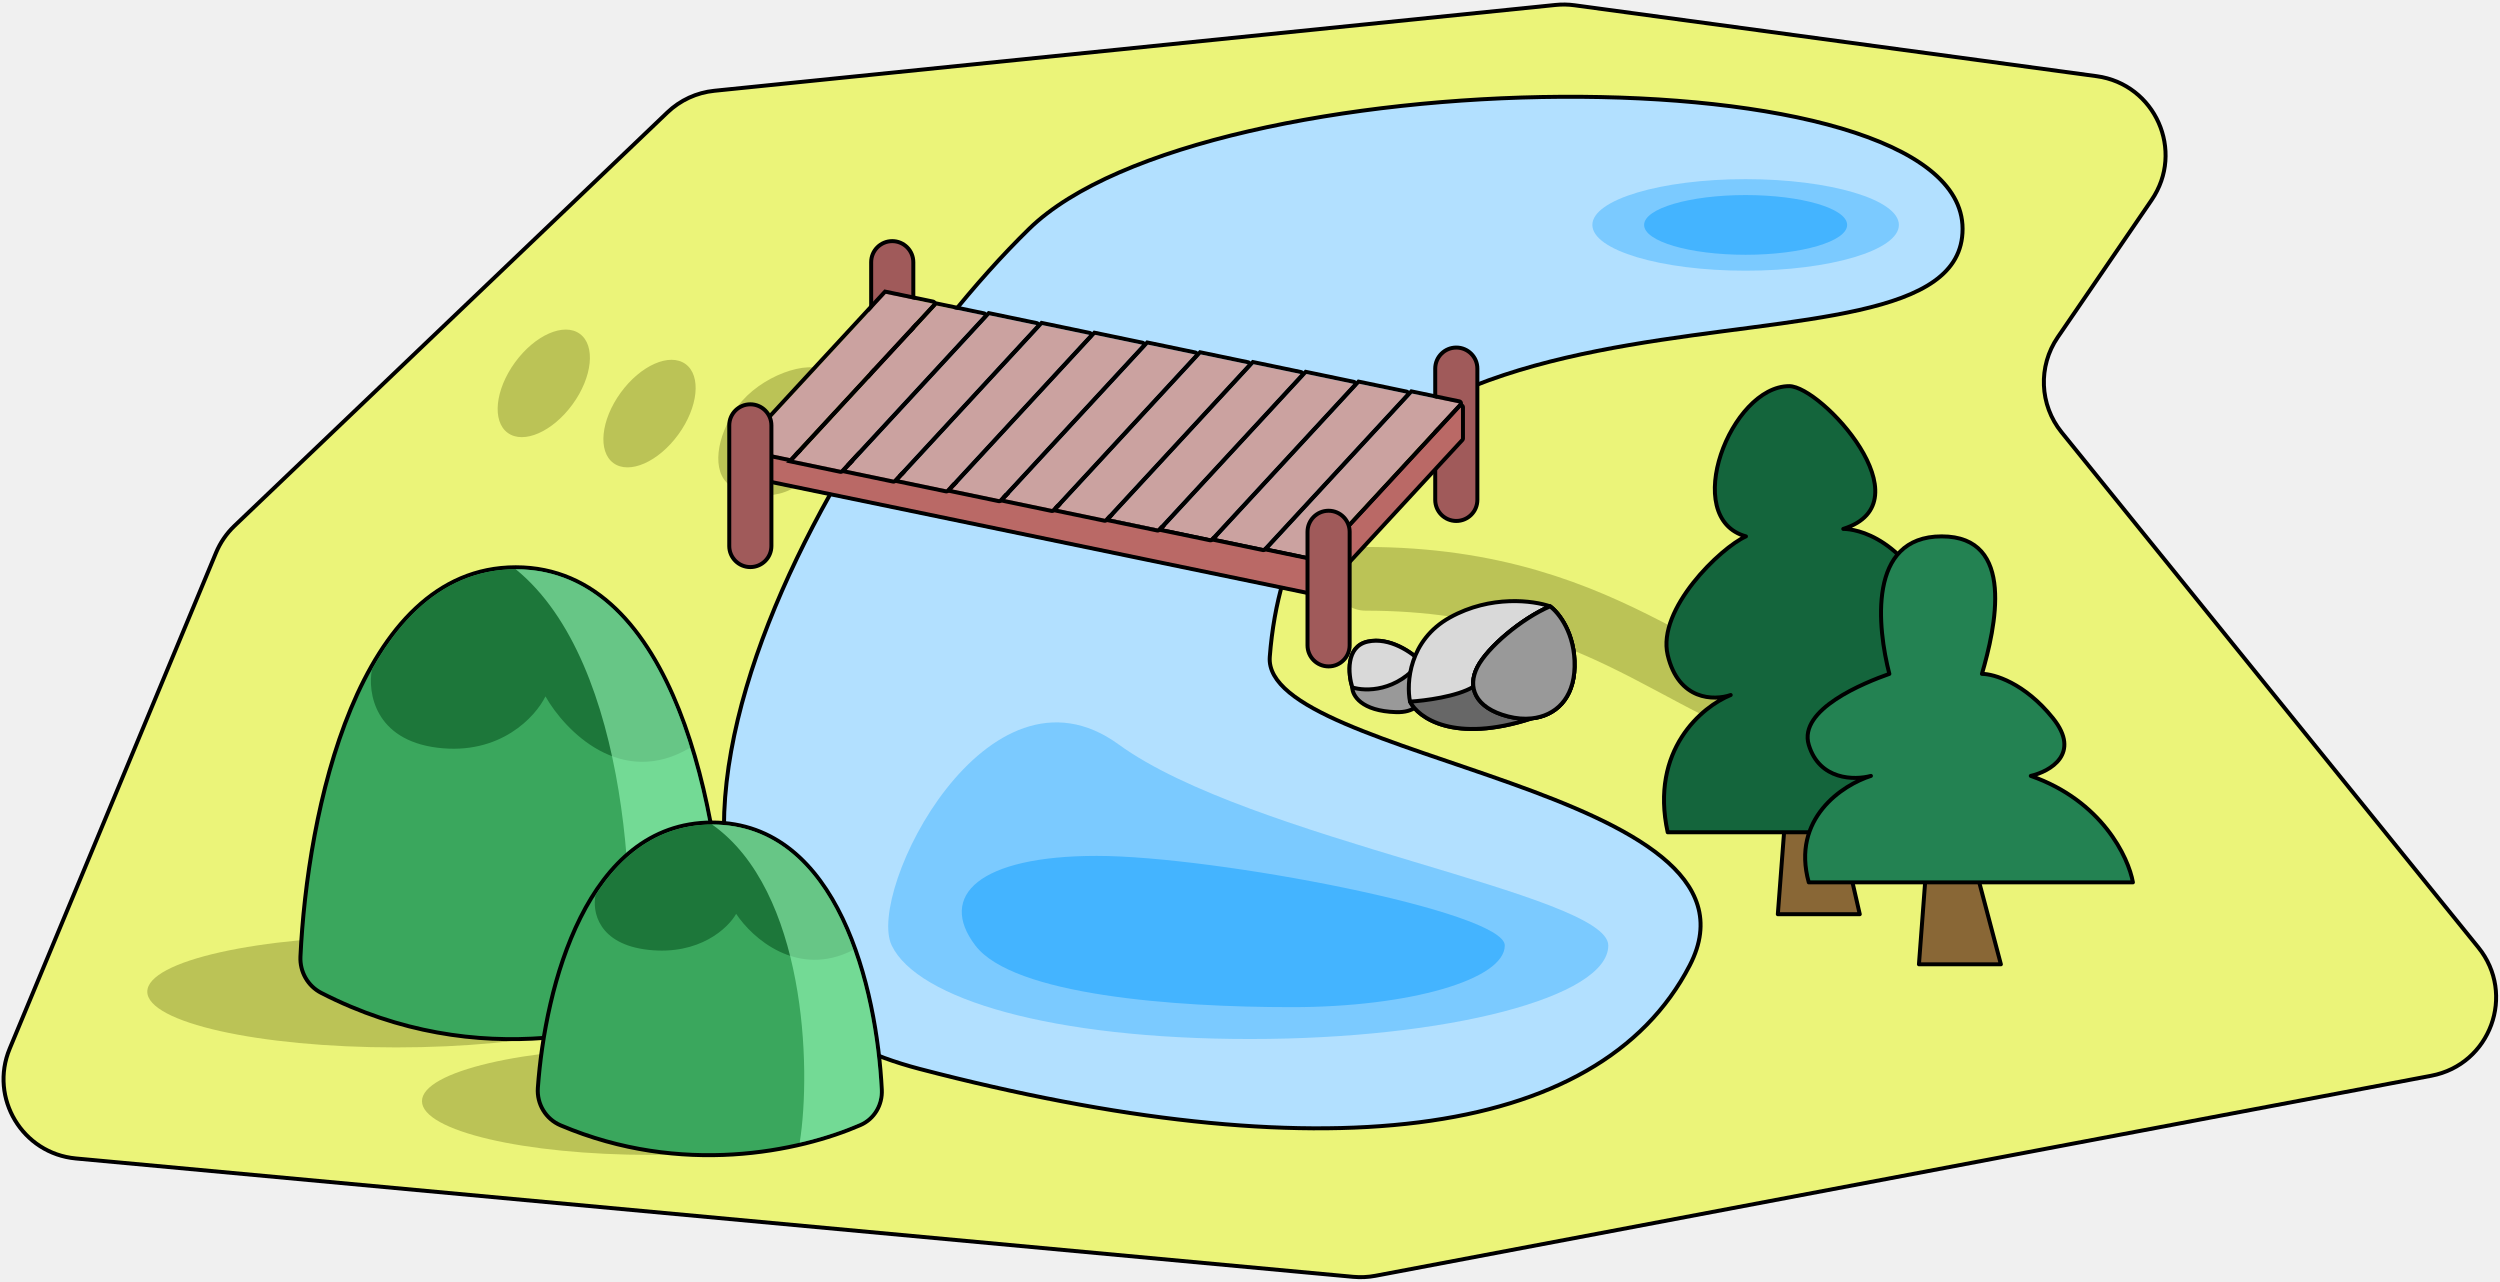
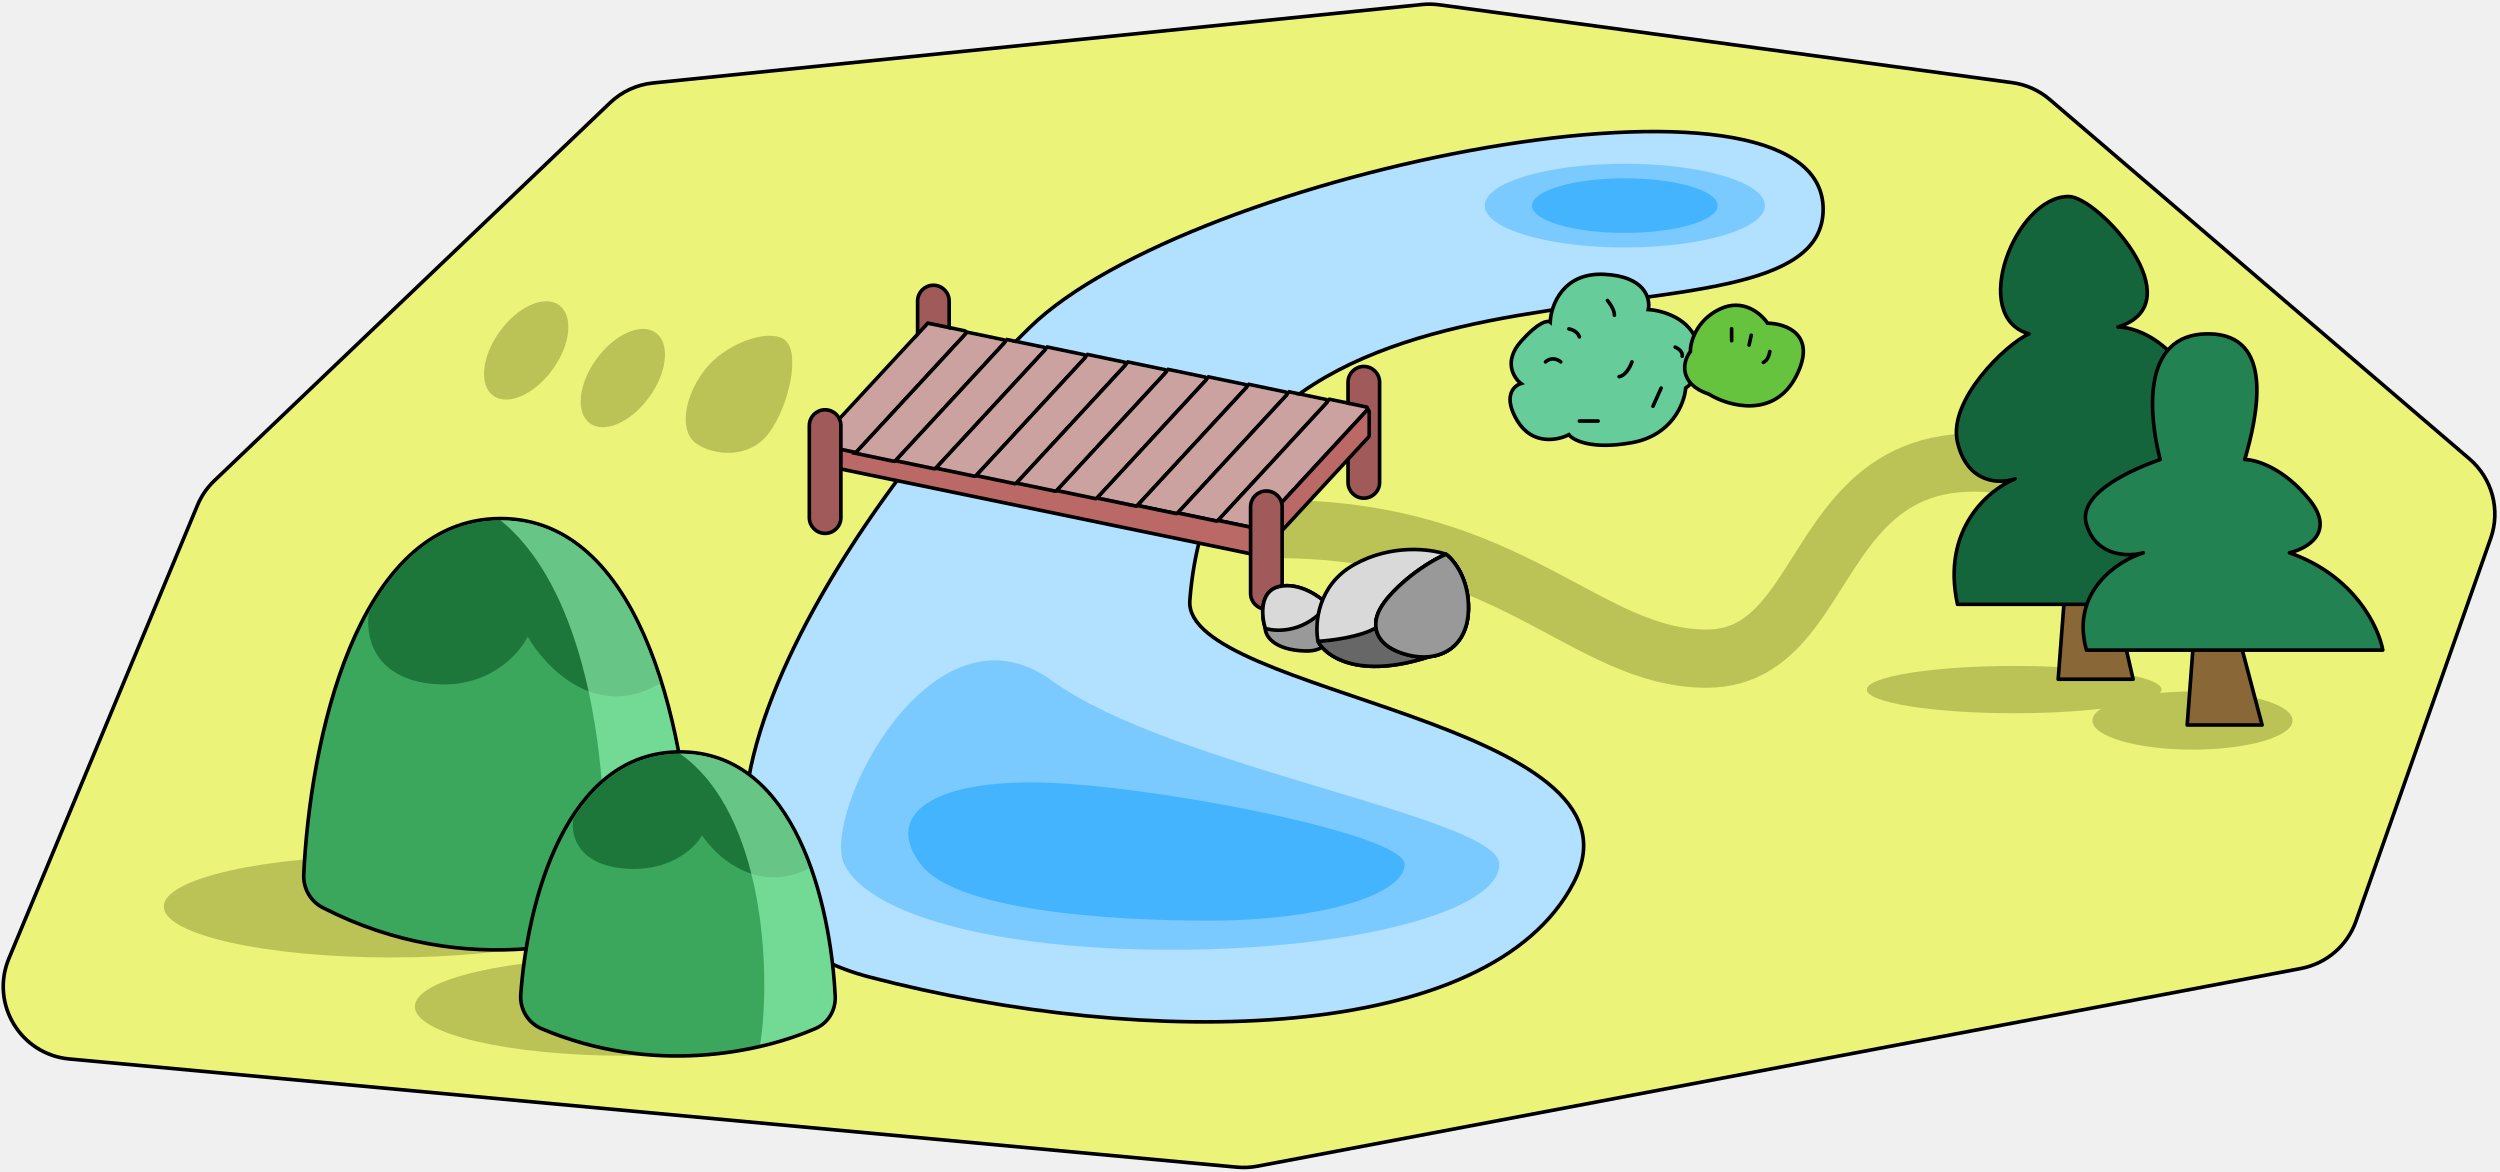
- <svg xmlns="http://www.w3.org/2000/svg" width="628" height="322" viewBox="0 0 628 322" fill="none">
-   <path d="M167.651 28.237L58.901 132.098C56.897 134.012 55.313 136.321 54.249 138.879L2.438 263.41C-2.741 275.86 5.632 289.763 19.059 291.007L339.942 320.74C341.802 320.913 343.676 320.824 345.511 320.476L610.736 270.226C625.596 267.411 632.075 249.756 622.562 237.997L517.867 108.579C512.308 101.708 511.919 92.002 516.909 84.708L540.482 50.248C548.883 37.968 541.411 21.141 526.667 19.138L395.493 1.32C393.928 1.107 392.343 1.081 390.771 1.241L179.435 22.804C175.012 23.255 170.866 25.167 167.651 28.237Z" fill="#EBF479" stroke="black" stroke-linecap="round" />
-   <path d="M343 145.397C407.5 145.397 427.604 180.999 461 180.999" stroke="#BBC356" stroke-width="16" stroke-linecap="round" />
-   <path d="M451.736 162.183L446.59 229.653H467.174L451.736 162.183Z" fill="#896736" stroke="black" stroke-linejoin="round" />
-   <path d="M501.48 209.07H418.923C414.4 188.38 427.594 177.46 434.756 174.587C430.61 176.023 421.638 176.023 418.923 164.529C416.209 153.035 432.176 137.611 438.584 134.738C422.002 130.163 434.756 97 449.458 97C457.484 97 484.327 126.161 463.029 132.862C466.045 132.862 479.181 134.738 487.758 156.466C491.78 166.654 485.224 172.195 479.537 171.051C494.768 180.494 500.432 201.523 501.48 209.07Z" fill="#14653C" stroke="black" stroke-linejoin="round" />
-   <path d="M486.613 181.623L482.039 242.232H502.623L486.613 181.623Z" fill="#896736" stroke="black" stroke-linejoin="round" />
-   <path d="M535.788 221.649H454.362C449.9 205.604 462.913 197.136 469.978 194.907C465.888 196.021 457.039 196.021 454.362 187.107C451.685 178.193 468.286 171.508 474.607 169.279C471.633 157.766 469.019 134.738 487.758 134.738C506.497 134.738 501.21 157.766 497.864 169.279C500.838 169.279 508.572 171.508 515.71 180.422C522.849 189.336 514.967 193.793 510.133 194.907C527.98 201.147 534.673 215.335 535.788 221.649Z" fill="#238252" stroke="black" stroke-linejoin="round" />
-   <path d="M203.423 118.846C197.854 126.498 187.705 125.076 183.256 121.838C178.807 118.6 179.715 109.772 185.284 102.12C190.853 94.468 203.137 90.103 207.586 93.341C212.035 96.579 208.992 111.194 203.423 118.846Z" fill="#BBC356" />
-   <ellipse cx="163.159" cy="103.893" rx="8.946" ry="15.386" transform="rotate(36.047 163.159 103.893)" fill="#BBC356" />
-   <ellipse cx="136.599" cy="96.3" rx="8.946" ry="15.386" transform="rotate(36.047 136.599 96.3002)" fill="#BBC356" />
-   <path d="M318.967 164.997C316.973 190.924 447.467 197.997 424.467 242.497C401.467 286.997 330.441 294.505 230.967 268.501C131.492 242.497 205.289 109.503 258.501 57.501C302.501 14.501 493.001 12 493 57.501C493 103.001 327.501 54 318.967 164.997Z" fill="#B2E0FF" stroke="black" stroke-linecap="round" />
-   <rect x="360.529" y="87.307" width="10.585" height="43.557" rx="5.292" fill="#A05A5A" stroke="black" />
-   <rect x="218.838" y="60.572" width="10.585" height="39.992" rx="5.292" fill="#A05A5A" stroke="black" />
-   <path d="M188.691 111.15C188.544 111.12 188.391 111.157 188.274 111.252C188.158 111.347 188.09 111.489 188.09 111.64V119.503C188.09 119.74 188.256 119.945 188.489 119.993L331.016 149.481C331.164 149.512 331.317 149.474 331.433 149.379C331.55 149.285 331.618 149.142 331.618 148.992V141.128C331.618 140.891 331.451 140.687 331.219 140.639L188.691 111.15Z" fill="#BA6966" stroke="black" stroke-linejoin="round" />
-   <path d="M367.495 102.301C367.495 102.095 367.369 101.911 367.177 101.836C366.985 101.761 366.767 101.811 366.628 101.962L330.75 140.788C330.665 140.881 330.617 141.002 330.617 141.128V148.991C330.617 149.197 330.743 149.382 330.935 149.457C331.127 149.532 331.345 149.482 331.484 149.331L367.362 110.504C367.447 110.412 367.495 110.291 367.495 110.165V102.301Z" fill="#BA6966" stroke="black" stroke-linejoin="round" />
-   <mask id="path-15-outside-1_22057_76" maskUnits="userSpaceOnUse" x="316.83" y="96.86" width="51" height="45" fill="black">
-     <rect fill="white" x="316.83" y="96.86" width="51" height="45" />
-     <path d="M366.503 101.318L330.625 140.144L318.83 137.687L354.708 98.86L366.503 101.318Z" />
+ <svg xmlns="http://www.w3.org/2000/svg" width="687" height="322" viewBox="0 0 687 322" fill="none">
+   <path d="M167.651 28.237L58.901 132.098C56.897 134.012 55.313 136.321 54.249 138.879L2.438 263.41C-2.741 275.86 5.632 289.763 19.059 291.007L339.942 320.74C341.802 320.913 343.676 320.824 345.511 320.476L632.279 266.144C639.285 264.817 645.055 259.86 647.422 253.134L684.452 147.922C687.193 140.133 684.866 131.461 678.594 126.09L563.257 27.333C560.335 24.831 556.753 23.225 552.941 22.707L395.493 1.32C393.928 1.107 392.343 1.081 390.771 1.241L179.435 22.804C175.012 23.255 170.866 25.167 167.651 28.237Z" fill="#EBF479" stroke="black" stroke-linecap="round" />
+   <path d="M351 145.397C415.5 145.397 435.604 180.999 469 180.999C512.5 180.998 491.5 89 599.966 145.397" stroke="#BBC356" stroke-width="16" stroke-linecap="round" />
+   <ellipse cx="553.5" cy="189.5" rx="40.5" ry="6.5" fill="#BBC356" />
+   <ellipse cx="602.5" cy="198" rx="27.5" ry="8" fill="#BBC356" />
+   <path d="M570.735 119.183L565.589 186.653H586.173L570.735 119.183Z" fill="#896736" stroke="black" stroke-linejoin="round" />
+   <path d="M620.48 166.07H537.923C533.4 145.38 546.594 134.46 553.756 131.587C549.61 133.023 540.638 133.023 537.923 121.529C535.209 110.035 551.176 94.611 557.584 91.738C541.002 87.163 553.756 54 568.458 54C576.484 54 603.327 83.161 582.029 89.862C585.045 89.862 598.181 91.738 606.758 113.466C610.78 123.654 604.224 129.195 598.537 128.051C613.768 137.494 619.432 158.523 620.48 166.07Z" fill="#14653C" stroke="black" stroke-linejoin="round" />
+   <path d="M605.614 138.623L601.04 199.232H621.624L605.614 138.623Z" fill="#896736" stroke="black" stroke-linejoin="round" />
+   <path d="M654.788 178.649H573.361C568.9 162.604 581.913 154.136 588.977 151.907C584.887 153.021 576.038 153.021 573.361 144.107C570.684 135.193 587.286 128.508 593.607 126.279C590.632 114.766 588.019 91.738 606.758 91.738C625.497 91.738 620.209 114.766 616.863 126.279C619.838 126.279 627.571 128.508 634.71 137.422C641.849 146.336 633.966 150.793 629.133 151.907C646.98 158.147 653.672 172.335 654.788 178.649Z" fill="#238252" stroke="black" stroke-linejoin="round" />
+   <path d="M211.424 118.846C205.855 126.498 195.705 125.076 191.256 121.838C186.807 118.6 187.716 109.772 193.285 102.12C198.854 94.468 211.137 90.103 215.586 93.341C220.035 96.579 216.993 111.194 211.424 118.846Z" fill="#BBC356" />
+   <ellipse cx="171.158" cy="103.893" rx="8.946" ry="15.386" transform="rotate(36.047 171.158 103.893)" fill="#BBC356" />
+   <ellipse cx="144.598" cy="96.3" rx="8.946" ry="15.386" transform="rotate(36.047 144.598 96.3002)" fill="#BBC356" />
+   <path d="M326.966 164.997C324.973 190.923 455.466 197.997 432.466 242.497C409.466 286.997 315.466 288.498 238.966 268.501C162.466 248.503 229.755 142.003 282.966 90.001C326.966 47.001 501 12 501 57.501C501 103.001 335.5 54 326.966 164.997Z" fill="#B2E0FF" stroke="black" stroke-linecap="round" />
+   <path d="M417.005 115.7C421.113 122.451 428.132 121.014 431.128 119.451C432.305 121.014 437.419 123.639 448.46 121.639C459.502 119.639 462.904 110.804 463.225 106.637C465.044 105.491 468.232 101.448 466.435 94.447C464.637 87.446 456.698 85.279 452.954 85.071C453.596 82.049 452.055 75.881 440.757 75.381C429.459 74.881 426.206 83.924 425.992 88.508C425.35 87.987 422.847 88.321 417.968 93.822C413.089 99.323 415.935 103.823 417.968 105.386C415.935 106.011 412.897 108.949 417.005 115.7Z" fill="#66CC9A" />
+   <path d="M456.484 106.637L454.238 111.637M434.016 115.7H439.152M448.46 99.448C448.032 100.698 446.727 103.261 444.929 103.511M424.708 99.448C425.35 98.823 427.083 97.948 428.881 99.448M431.128 90.384C431.877 90.488 433.503 91.072 434.016 92.572M441.72 82.57C442.362 83.3 443.646 85.133 443.646 86.633M460.336 95.385C461.085 95.697 462.519 96.635 462.262 97.885M431.128 119.451C428.132 121.014 421.113 122.451 417.005 115.7C412.897 108.949 415.935 106.011 417.968 105.386C415.935 103.823 413.089 99.323 417.968 93.822C422.847 88.321 425.35 87.987 425.992 88.508C426.206 83.924 429.459 74.881 440.757 75.381C452.055 75.881 453.596 82.049 452.954 85.071C456.698 85.279 464.637 87.446 466.435 94.447C468.232 101.448 465.044 105.491 463.225 106.637C462.904 110.804 459.502 119.639 448.46 121.639C437.419 123.639 432.305 121.014 431.128 119.451Z" stroke="black" stroke-linecap="round" />
+   <path d="M493.549 103.449C487.604 114.963 475.221 111.794 469.622 108.322C460.992 105.452 462.505 99.058 464.492 96.667C464.483 94.073 466.078 88.102 472.532 84.966C478.986 81.831 484.01 86.222 485.715 88.81C490.804 88.892 499.495 91.934 493.549 103.449Z" fill="#65C33E" />
+   <path d="M475.844 90.342C475.846 91.04 475.852 92.676 475.855 93.634M481.238 92.118L480.649 94.814M486.342 96.59C486.245 97.388 485.752 99.106 484.556 99.589M469.622 108.322C475.221 111.794 487.604 114.963 493.549 103.449C499.495 91.934 490.804 88.892 485.715 88.81C484.01 86.222 478.986 81.831 472.532 84.966C466.078 88.102 464.483 94.073 464.492 96.667C462.505 99.058 460.992 105.452 469.622 108.322Z" stroke="black" stroke-linecap="round" />
+   <rect x="370.441" y="100.705" width="8.671" height="36.195" rx="4.335" fill="#A05A5A" stroke="black" />
+   <rect x="252.16" y="78.388" width="8.671" height="33.22" rx="4.335" fill="#A05A5A" stroke="black" />
+   <path d="M226.928 120.445C226.781 120.415 226.628 120.452 226.511 120.547C226.394 120.642 226.327 120.785 226.327 120.935V127.499C226.327 127.737 226.493 127.941 226.725 127.989L345.705 152.605C345.852 152.636 346.005 152.599 346.122 152.504C346.238 152.409 346.306 152.266 346.306 152.116V145.551C346.306 145.314 346.14 145.11 345.907 145.062L226.928 120.445Z" fill="#BA6966" stroke="black" stroke-linejoin="round" />
+   <path d="M376.256 113.14C376.256 112.934 376.13 112.749 375.938 112.674C375.747 112.599 375.529 112.649 375.389 112.8L345.439 145.212C345.354 145.304 345.306 145.425 345.306 145.551V152.116C345.306 152.321 345.432 152.506 345.624 152.581C345.816 152.656 346.034 152.606 346.173 152.455L376.123 120.043C376.209 119.951 376.256 119.83 376.256 119.704V113.14Z" fill="#BA6966" stroke="black" stroke-linejoin="round" />
+   <mask id="path-21-outside-1_22318_1816" maskUnits="userSpaceOnUse" x="333.549" y="108.267" width="43" height="38" fill="black">
+     <rect fill="white" x="333.549" y="108.267" width="43" height="38" />
+     <path d="M375.346 112.318L345.396 144.73L335.549 142.679L365.499 110.267L375.346 112.318Z" />
  </mask>
-   <path d="M366.503 101.318L330.625 140.144L318.83 137.687L354.708 98.86L366.503 101.318Z" fill="#CBA2A0" />
-   <path d="M366.503 101.318L367.238 101.996C367.482 101.732 367.565 101.356 367.456 101.013C367.346 100.67 367.06 100.412 366.707 100.339L366.503 101.318ZM330.625 140.144L330.422 141.123C330.765 141.195 331.122 141.081 331.36 140.823L330.625 140.144ZM318.83 137.687L318.096 137.008L316.897 138.306L318.626 138.666L318.83 137.687ZM354.708 98.86L354.912 97.881L354.358 97.766L353.973 98.182L354.708 98.86ZM365.769 100.639L329.891 139.466L331.36 140.823L367.238 101.996L365.769 100.639ZM330.829 139.165L319.034 136.708L318.626 138.666L330.422 141.123L330.829 139.165ZM319.565 138.366L355.442 99.539L353.973 98.182L318.096 137.008L319.565 138.366ZM354.504 99.839L366.299 102.297L366.707 100.339L354.912 97.881L354.504 99.839Z" fill="black" mask="url(#path-15-outside-1_22057_76)" />
-   <mask id="path-17-outside-2_22057_76" maskUnits="userSpaceOnUse" x="303.561" y="94.403" width="51" height="45" fill="black">
-     <rect fill="white" x="303.561" y="94.403" width="51" height="45" />
-     <path d="M353.234 98.861L317.356 137.687L305.561 135.23L341.438 96.403L353.234 98.861Z" />
+   <path d="M375.346 112.318L345.396 144.73L335.549 142.679L365.499 110.267L375.346 112.318Z" fill="#CBA2A0" />
+   <path d="M375.346 112.318L376.08 112.997C376.325 112.733 376.408 112.357 376.298 112.014C376.188 111.671 375.903 111.413 375.55 111.339L375.346 112.318ZM345.396 144.73L345.192 145.709C345.536 145.781 345.892 145.667 346.13 145.409L345.396 144.73ZM335.549 142.679L334.815 142L333.616 143.297L335.345 143.658L335.549 142.679ZM365.499 110.267L365.703 109.288L365.149 109.173L364.765 109.588L365.499 110.267ZM374.611 111.64L344.661 144.051L346.13 145.409L376.08 112.997L374.611 111.64ZM345.6 143.751L335.753 141.7L335.345 143.658L345.192 145.709L345.6 143.751ZM336.284 143.357L366.234 110.946L364.765 109.588L334.815 142L336.284 143.357ZM365.295 111.246L375.142 113.297L375.55 111.339L365.703 109.288L365.295 111.246Z" fill="black" mask="url(#path-21-outside-1_22318_1816)" />
+   <mask id="path-23-outside-2_22318_1816" maskUnits="userSpaceOnUse" x="322.472" y="106.216" width="43" height="38" fill="black">
+     <rect fill="white" x="322.472" y="106.216" width="43" height="38" />
+     <path d="M364.269 110.268L334.319 142.679L324.472 140.628L354.422 108.216L364.269 110.268Z" />
  </mask>
-   <path d="M353.234 98.861L317.356 137.687L305.561 135.23L341.438 96.403L353.234 98.861Z" fill="#CBA2A0" />
-   <path d="M353.234 98.861L353.968 99.539C354.213 99.275 354.296 98.899 354.186 98.556C354.076 98.213 353.79 97.955 353.438 97.882L353.234 98.861ZM317.356 137.687L317.152 138.666C317.496 138.738 317.852 138.624 318.09 138.366L317.356 137.687ZM305.561 135.23L304.826 134.551L303.627 135.849L305.357 136.209L305.561 135.23ZM341.438 96.403L341.642 95.424L341.088 95.309L340.704 95.725L341.438 96.403ZM352.499 98.182L316.622 137.009L318.09 138.366L353.968 99.539L352.499 98.182ZM317.56 136.708L305.765 134.251L305.357 136.209L317.152 138.666L317.56 136.708ZM306.295 135.909L342.173 97.082L340.704 95.725L304.826 134.551L306.295 135.909ZM341.234 97.382L353.03 99.84L353.438 97.882L341.642 95.424L341.234 97.382Z" fill="black" mask="url(#path-17-outside-2_22057_76)" />
-   <mask id="path-19-outside-3_22057_76" maskUnits="userSpaceOnUse" x="290.291" y="91.946" width="51" height="45" fill="black">
-     <rect fill="white" x="290.291" y="91.946" width="51" height="45" />
-     <path d="M339.964 96.404L304.086 135.23L292.291 132.773L328.169 93.946L339.964 96.404Z" />
+   <path d="M364.269 110.268L334.319 142.679L324.472 140.628L354.422 108.216L364.269 110.268Z" fill="#CBA2A0" />
+   <path d="M364.269 110.268L365.003 110.946C365.247 110.682 365.331 110.306 365.221 109.963C365.111 109.62 364.825 109.362 364.472 109.289L364.269 110.268ZM334.319 142.679L334.115 143.658C334.458 143.73 334.815 143.616 335.053 143.358L334.319 142.679ZM324.472 140.628L323.738 139.949L322.539 141.247L324.268 141.607L324.472 140.628ZM354.422 108.216L354.626 107.237L354.072 107.122L353.687 107.538L354.422 108.216ZM363.534 109.589L333.584 142.001L335.053 143.358L365.003 110.946L363.534 109.589ZM334.522 141.7L324.676 139.649L324.268 141.607L334.115 143.658L334.522 141.7ZM325.206 141.307L355.156 108.895L353.687 107.538L323.738 139.949L325.206 141.307ZM354.218 109.195L364.065 111.247L364.472 109.289L354.626 107.237L354.218 109.195Z" fill="black" mask="url(#path-23-outside-2_22318_1816)" />
+   <mask id="path-25-outside-3_22318_1816" maskUnits="userSpaceOnUse" x="311.395" y="104.165" width="43" height="38" fill="black">
+     <rect fill="white" x="311.395" y="104.165" width="43" height="38" />
+     <path d="M353.191 108.216L323.241 140.628L313.395 138.577L343.344 106.165L353.191 108.216Z" />
  </mask>
-   <path d="M339.964 96.404L304.086 135.23L292.291 132.773L328.169 93.946L339.964 96.404Z" fill="#CBA2A0" />
-   <path d="M339.964 96.404L340.699 97.082C340.943 96.818 341.026 96.442 340.917 96.099C340.807 95.756 340.521 95.498 340.168 95.425L339.964 96.404ZM304.086 135.23L303.882 136.209C304.226 136.281 304.583 136.167 304.821 135.909L304.086 135.23ZM292.291 132.773L291.557 132.094L290.358 133.392L292.087 133.752L292.291 132.773ZM328.169 93.946L328.373 92.967L327.818 92.852L327.434 93.268L328.169 93.946ZM339.23 95.725L303.352 134.552L304.821 135.909L340.699 97.082L339.23 95.725ZM304.29 134.251L292.495 131.794L292.087 133.752L303.882 136.209L304.29 134.251ZM293.025 133.451L328.903 94.625L327.434 93.268L291.557 132.094L293.025 133.451ZM327.965 94.925L339.76 97.383L340.168 95.425L328.373 92.967L327.965 94.925Z" fill="black" mask="url(#path-19-outside-3_22057_76)" />
-   <mask id="path-21-outside-4_22057_76" maskUnits="userSpaceOnUse" x="277.02" y="89.488" width="51" height="45" fill="black">
-     <rect fill="white" x="277.02" y="89.488" width="51" height="45" />
-     <path d="M326.693 93.946L290.815 132.772L279.02 130.315L314.897 91.488L326.693 93.946Z" />
+   <path d="M353.191 108.216L323.241 140.628L313.395 138.577L343.344 106.165L353.191 108.216Z" fill="#CBA2A0" />
+   <path d="M353.191 108.216L353.926 108.895C354.17 108.63 354.253 108.255 354.143 107.912C354.034 107.568 353.748 107.311 353.395 107.237L353.191 108.216ZM323.241 140.628L323.037 141.607C323.381 141.679 323.737 141.565 323.976 141.307L323.241 140.628ZM313.395 138.577L312.66 137.898L311.461 139.195L313.191 139.556L313.395 138.577ZM343.344 106.165L343.548 105.186L342.994 105.071L342.61 105.486L343.344 106.165ZM352.457 107.538L322.507 139.949L323.976 141.307L353.926 108.895L352.457 107.538ZM323.445 139.649L313.598 137.598L313.191 139.556L323.037 141.607L323.445 139.649ZM314.129 139.255L344.079 106.844L342.61 105.486L312.66 137.898L314.129 139.255ZM343.141 107.144L352.987 109.195L353.395 107.237L343.548 105.186L343.141 107.144Z" fill="black" mask="url(#path-25-outside-3_22318_1816)" />
+   <mask id="path-27-outside-4_22318_1816" maskUnits="userSpaceOnUse" x="300.317" y="102.113" width="43" height="38" fill="black">
+     <rect fill="white" x="300.317" y="102.113" width="43" height="38" />
+     <path d="M342.114 106.165L312.164 138.576L302.317 136.525L332.267 104.113L342.114 106.165Z" />
  </mask>
-   <path d="M326.693 93.946L290.815 132.772L279.02 130.315L314.897 91.488L326.693 93.946Z" fill="#CBA2A0" />
-   <path d="M326.693 93.946L327.427 94.624C327.672 94.36 327.755 93.984 327.645 93.641C327.535 93.298 327.249 93.04 326.897 92.967L326.693 93.946ZM290.815 132.772L290.611 133.751C290.955 133.823 291.311 133.709 291.549 133.451L290.815 132.772ZM279.02 130.315L278.285 129.636L277.086 130.934L278.816 131.294L279.02 130.315ZM314.897 91.488L315.101 90.509L314.547 90.394L314.163 90.81L314.897 91.488ZM325.958 93.267L290.08 132.094L291.549 133.451L327.427 94.624L325.958 93.267ZM291.019 131.793L279.223 129.336L278.816 131.294L290.611 133.751L291.019 131.793ZM279.754 130.993L315.632 92.167L314.163 90.81L278.285 129.636L279.754 130.993ZM314.693 92.467L326.489 94.925L326.897 92.967L315.101 90.509L314.693 92.467Z" fill="black" mask="url(#path-21-outside-4_22057_76)" />
-   <mask id="path-23-outside-5_22057_76" maskUnits="userSpaceOnUse" x="263.75" y="87.032" width="51" height="45" fill="black">
-     <rect fill="white" x="263.75" y="87.032" width="51" height="45" />
-     <path d="M313.423 91.489L277.545 130.316L265.75 127.858L301.628 89.032L313.423 91.489Z" />
+   <path d="M342.114 106.165L312.164 138.576L302.317 136.525L332.267 104.113L342.114 106.165Z" fill="#CBA2A0" />
+   <path d="M342.114 106.165L342.848 106.843C343.093 106.579 343.176 106.203 343.066 105.86C342.956 105.517 342.67 105.259 342.318 105.186L342.114 106.165ZM312.164 138.576L311.96 139.555C312.304 139.627 312.66 139.513 312.898 139.255L312.164 138.576ZM302.317 136.525L301.583 135.846L300.384 137.144L302.113 137.504L302.317 136.525ZM332.267 104.113L332.471 103.134L331.917 103.019L331.533 103.435L332.267 104.113ZM341.379 105.486L311.429 137.898L312.898 139.255L342.848 106.843L341.379 105.486ZM312.368 137.597L302.521 135.546L302.113 137.504L311.96 139.555L312.368 137.597ZM303.052 137.204L333.002 104.792L331.533 103.435L301.583 135.846L303.052 137.204ZM332.063 105.092L341.91 107.144L342.318 105.186L332.471 103.134L332.063 105.092Z" fill="black" mask="url(#path-27-outside-4_22318_1816)" />
+   <mask id="path-29-outside-5_22318_1816" maskUnits="userSpaceOnUse" x="289.24" y="100.062" width="43" height="38" fill="black">
+     <rect fill="white" x="289.24" y="100.062" width="43" height="38" />
+     <path d="M331.036 104.114L301.086 136.526L291.24 134.474L321.19 102.062L331.036 104.114Z" />
  </mask>
-   <path d="M313.423 91.489L277.545 130.316L265.75 127.858L301.628 89.032L313.423 91.489Z" fill="#CBA2A0" />
-   <path d="M313.423 91.489L314.158 92.168C314.402 91.903 314.485 91.528 314.375 91.184C314.266 90.841 313.98 90.584 313.627 90.51L313.423 91.489ZM277.545 130.316L277.341 131.295C277.685 131.366 278.041 131.252 278.28 130.994L277.545 130.316ZM265.75 127.858L265.016 127.18L263.817 128.477L265.546 128.837L265.75 127.858ZM301.628 89.032L301.832 88.053L301.277 87.937L300.893 88.353L301.628 89.032ZM312.689 90.81L276.811 129.637L278.28 130.994L314.158 92.168L312.689 90.81ZM277.749 129.337L265.954 126.879L265.546 128.837L277.341 131.295L277.749 129.337ZM266.484 128.537L302.362 89.71L300.893 88.353L265.016 127.18L266.484 128.537ZM301.424 90.011L313.219 92.468L313.627 90.51L301.832 88.053L301.424 90.011Z" fill="black" mask="url(#path-23-outside-5_22057_76)" />
-   <mask id="path-25-outside-6_22057_76" maskUnits="userSpaceOnUse" x="250.48" y="84.574" width="51" height="45" fill="black">
-     <rect fill="white" x="250.48" y="84.574" width="51" height="45" />
-     <path d="M300.154 89.031L264.276 127.858L252.48 125.4L288.358 86.574L300.154 89.031Z" />
+   <path d="M331.036 104.114L301.086 136.526L291.24 134.474L321.19 102.062L331.036 104.114Z" fill="#CBA2A0" />
+   <path d="M331.036 104.114L331.771 104.793C332.015 104.528 332.099 104.152 331.989 103.809C331.879 103.466 331.593 103.208 331.24 103.135L331.036 104.114ZM301.086 136.526L300.882 137.504C301.226 137.576 301.582 137.462 301.821 137.204L301.086 136.526ZM291.24 134.474L290.505 133.795L289.306 135.093L291.036 135.453L291.24 134.474ZM321.19 102.062L321.394 101.084L320.839 100.968L320.455 101.384L321.19 102.062ZM330.302 103.435L300.352 135.847L301.821 137.204L331.771 104.793L330.302 103.435ZM301.29 135.547L291.444 133.495L291.036 135.453L300.882 137.504L301.29 135.547ZM291.974 135.153L321.924 102.741L320.455 101.384L290.505 133.795L291.974 135.153ZM320.986 103.041L330.832 105.093L331.24 103.135L321.394 101.084L320.986 103.041Z" fill="black" mask="url(#path-29-outside-5_22318_1816)" />
+   <mask id="path-31-outside-6_22318_1816" maskUnits="userSpaceOnUse" x="278.162" y="98.011" width="43" height="38" fill="black">
+     <rect fill="white" x="278.162" y="98.011" width="43" height="38" />
+     <path d="M319.959 102.062L290.009 134.474L280.162 132.422L310.112 100.011L319.959 102.062Z" />
  </mask>
-   <path d="M300.154 89.031L264.276 127.858L252.48 125.4L288.358 86.574L300.154 89.031Z" fill="#CBA2A0" />
-   <path d="M300.154 89.031L300.888 89.71C301.133 89.445 301.216 89.07 301.106 88.726C300.996 88.383 300.71 88.126 300.358 88.052L300.154 89.031ZM264.276 127.858L264.072 128.837C264.416 128.908 264.772 128.794 265.01 128.536L264.276 127.858ZM252.48 125.4L251.746 124.722L250.547 126.019L252.277 126.379L252.48 125.4ZM288.358 86.574L288.562 85.595L288.008 85.479L287.624 85.895L288.358 86.574ZM299.419 88.352L263.541 127.179L265.01 128.536L300.888 89.71L299.419 88.352ZM264.48 126.879L252.684 124.421L252.277 126.379L264.072 128.837L264.48 126.879ZM253.215 126.079L289.093 87.252L287.624 85.895L251.746 124.722L253.215 126.079ZM288.154 87.553L299.95 90.01L300.358 88.052L288.562 85.595L288.154 87.553Z" fill="black" mask="url(#path-25-outside-6_22057_76)" />
-   <mask id="path-27-outside-7_22057_76" maskUnits="userSpaceOnUse" x="237.211" y="82.117" width="51" height="45" fill="black">
-     <rect fill="white" x="237.211" y="82.117" width="51" height="45" />
-     <path d="M286.884 86.574L251.006 125.401L239.211 122.943L275.089 84.117L286.884 86.574Z" />
+   <path d="M319.959 102.062L290.009 134.474L280.162 132.422L310.112 100.011L319.959 102.062Z" fill="#CBA2A0" />
+   <path d="M319.959 102.062L320.693 102.741C320.938 102.476 321.021 102.1 320.911 101.757C320.801 101.414 320.516 101.157 320.163 101.083L319.959 102.062ZM290.009 134.474L289.805 135.453C290.149 135.524 290.505 135.41 290.743 135.152L290.009 134.474ZM280.162 132.422L279.428 131.744L278.229 133.041L279.958 133.401L280.162 132.422ZM310.112 100.011L310.316 99.032L309.762 98.916L309.378 99.332L310.112 100.011ZM319.224 101.383L289.274 133.795L290.743 135.152L320.693 102.741L319.224 101.383ZM290.213 133.495L280.366 131.443L279.958 133.401L289.805 135.453L290.213 133.495ZM280.897 133.101L310.847 100.689L309.378 99.332L279.428 131.744L280.897 133.101ZM309.908 100.99L319.755 103.041L320.163 101.083L310.316 99.032L309.908 100.99Z" fill="black" mask="url(#path-31-outside-6_22318_1816)" />
+   <mask id="path-33-outside-7_22318_1816" maskUnits="userSpaceOnUse" x="267.085" y="95.96" width="43" height="38" fill="black">
+     <rect fill="white" x="267.085" y="95.96" width="43" height="38" />
+     <path d="M308.881 100.011L278.932 132.422L269.085 130.371L299.035 97.96L308.881 100.011Z" />
  </mask>
-   <path d="M286.884 86.574L251.006 125.401L239.211 122.943L275.089 84.117L286.884 86.574Z" fill="#CBA2A0" />
-   <path d="M286.884 86.574L287.618 87.253C287.863 86.988 287.946 86.612 287.836 86.269C287.727 85.926 287.441 85.669 287.088 85.595L286.884 86.574ZM251.006 125.401L250.802 126.38C251.146 126.451 251.502 126.337 251.741 126.079L251.006 125.401ZM239.211 122.943L238.476 122.265L237.278 123.562L239.007 123.922L239.211 122.943ZM275.089 84.117L275.293 83.138L274.738 83.022L274.354 83.438L275.089 84.117ZM286.15 85.895L250.272 124.722L251.741 126.079L287.618 87.253L286.15 85.895ZM251.21 124.422L239.415 121.964L239.007 123.922L250.802 126.38L251.21 124.422ZM239.945 123.622L275.823 84.795L274.354 83.438L238.476 122.265L239.945 123.622ZM274.885 85.096L286.68 87.553L287.088 85.595L275.293 83.138L274.885 85.096Z" fill="black" mask="url(#path-27-outside-7_22057_76)" />
-   <mask id="path-29-outside-8_22057_76" maskUnits="userSpaceOnUse" x="223.941" y="79.659" width="51" height="45" fill="black">
-     <rect fill="white" x="223.941" y="79.659" width="51" height="45" />
-     <path d="M273.614 84.116L237.737 122.943L225.941 120.485L261.819 81.659L273.614 84.116Z" />
+   <path d="M308.881 100.011L278.932 132.422L269.085 130.371L299.035 97.96L308.881 100.011Z" fill="#CBA2A0" />
+   <path d="M308.881 100.011L309.616 100.69C309.86 100.425 309.944 100.049 309.834 99.706C309.724 99.363 309.438 99.105 309.085 99.032L308.881 100.011ZM278.932 132.422L278.728 133.401C279.071 133.473 279.428 133.359 279.666 133.101L278.932 132.422ZM269.085 130.371L268.35 129.692L267.152 130.99L268.881 131.35L269.085 130.371ZM299.035 97.96L299.239 96.981L298.685 96.865L298.3 97.281L299.035 97.96ZM308.147 99.332L278.197 131.744L279.666 133.101L309.616 100.69L308.147 99.332ZM279.135 131.443L269.289 129.392L268.881 131.35L278.728 133.401L279.135 131.443ZM269.819 131.05L299.769 98.638L298.3 97.281L268.35 129.692L269.819 131.05ZM298.831 98.939L308.678 100.99L309.085 99.032L299.239 96.981L298.831 98.939Z" fill="black" mask="url(#path-33-outside-7_22318_1816)" />
+   <mask id="path-35-outside-8_22318_1816" maskUnits="userSpaceOnUse" x="256.008" y="93.908" width="43" height="38" fill="black">
+     <rect fill="white" x="256.008" y="93.908" width="43" height="38" />
+     <path d="M297.804 97.959L267.854 130.371L258.008 128.319L287.957 95.908L297.804 97.959Z" />
  </mask>
-   <path d="M273.614 84.116L237.737 122.943L225.941 120.485L261.819 81.659L273.614 84.116Z" fill="#CBA2A0" />
-   <path d="M273.614 84.116L274.349 84.795C274.593 84.53 274.677 84.154 274.567 83.811C274.457 83.468 274.171 83.211 273.818 83.137L273.614 84.116ZM237.737 122.943L237.533 123.922C237.877 123.993 238.233 123.879 238.471 123.621L237.737 122.943ZM225.941 120.485L225.207 119.807L224.008 121.104L225.737 121.464L225.941 120.485ZM261.819 81.659L262.023 80.68L261.469 80.564L261.085 80.98L261.819 81.659ZM272.88 83.437L237.002 122.264L238.471 123.621L274.349 84.795L272.88 83.437ZM237.941 121.964L226.145 119.506L225.737 121.464L237.533 123.922L237.941 121.964ZM226.676 121.164L262.554 82.337L261.085 80.98L225.207 119.807L226.676 121.164ZM261.615 82.638L273.411 85.095L273.818 83.137L262.023 80.68L261.615 82.638Z" fill="black" mask="url(#path-29-outside-8_22057_76)" />
-   <mask id="path-31-outside-9_22057_76" maskUnits="userSpaceOnUse" x="210.672" y="77.202" width="51" height="45" fill="black">
-     <rect fill="white" x="210.672" y="77.202" width="51" height="45" />
-     <path d="M260.345 81.659L224.467 120.486L212.672 118.029L248.55 79.202L260.345 81.659Z" />
+   <path d="M297.804 97.959L267.854 130.371L258.008 128.319L287.957 95.908L297.804 97.959Z" fill="#CBA2A0" />
+   <path d="M297.804 97.959L298.539 98.638C298.783 98.373 298.866 97.997 298.756 97.654C298.647 97.311 298.361 97.054 298.008 96.98L297.804 97.959ZM267.854 130.371L267.65 131.35C267.994 131.421 268.35 131.307 268.589 131.049L267.854 130.371ZM258.008 128.319L257.273 127.641L256.074 128.938L257.804 129.298L258.008 128.319ZM287.957 95.908L288.161 94.929L287.607 94.813L287.223 95.229L287.957 95.908ZM297.07 97.28L267.12 129.692L268.589 131.049L298.539 98.638L297.07 97.28ZM268.058 129.392L258.211 127.34L257.804 129.298L267.65 131.35L268.058 129.392ZM258.742 128.998L288.692 96.586L287.223 95.229L257.273 127.641L258.742 128.998ZM287.754 96.887L297.6 98.938L298.008 96.98L288.161 94.929L287.754 96.887Z" fill="black" mask="url(#path-35-outside-8_22318_1816)" />
+   <mask id="path-37-outside-9_22318_1816" maskUnits="userSpaceOnUse" x="244.93" y="91.857" width="43" height="38" fill="black">
+     <rect fill="white" x="244.93" y="91.857" width="43" height="38" />
+     <path d="M286.727 95.908L256.777 128.32L246.93 126.269L276.88 93.857L286.727 95.908Z" />
  </mask>
-   <path d="M260.345 81.659L224.467 120.486L212.672 118.029L248.55 79.202L260.345 81.659Z" fill="#CBA2A0" />
-   <path d="M260.345 81.659L261.079 82.338C261.324 82.074 261.407 81.698 261.297 81.355C261.188 81.012 260.902 80.754 260.549 80.68L260.345 81.659ZM224.467 120.486L224.263 121.465C224.607 121.537 224.963 121.423 225.202 121.165L224.467 120.486ZM212.672 118.029L211.937 117.35L210.739 118.647L212.468 119.008L212.672 118.029ZM248.55 79.202L248.754 78.223L248.199 78.108L247.815 78.523L248.55 79.202ZM259.611 80.981L223.733 119.807L225.202 121.165L261.079 82.338L259.611 80.981ZM224.671 119.507L212.876 117.05L212.468 119.008L224.263 121.465L224.671 119.507ZM213.406 118.707L249.284 79.881L247.815 78.523L211.937 117.35L213.406 118.707ZM248.346 80.181L260.141 82.638L260.549 80.68L248.754 78.223L248.346 80.181Z" fill="black" mask="url(#path-31-outside-9_22057_76)" />
-   <mask id="path-33-outside-10_22057_76" maskUnits="userSpaceOnUse" x="197.402" y="74.745" width="51" height="45" fill="black">
-     <rect fill="white" x="197.402" y="74.745" width="51" height="45" />
-     <path d="M247.075 79.203L211.198 118.029L199.402 115.572L235.28 76.745L247.075 79.203Z" />
+   <path d="M286.727 95.908L256.777 128.32L246.93 126.269L276.88 93.857L286.727 95.908Z" fill="#CBA2A0" />
+   <path d="M286.727 95.908L287.461 96.587C287.706 96.322 287.789 95.947 287.679 95.603C287.569 95.26 287.283 95.003 286.931 94.929L286.727 95.908ZM256.777 128.32L256.573 129.299C256.917 129.371 257.273 129.257 257.511 128.999L256.777 128.32ZM246.93 126.269L246.196 125.59L244.997 126.887L246.726 127.248L246.93 126.269ZM276.88 93.857L277.084 92.878L276.53 92.763L276.146 93.178L276.88 93.857ZM285.992 95.23L256.042 127.641L257.511 128.999L287.461 96.587L285.992 95.23ZM256.981 127.341L247.134 125.29L246.726 127.248L256.573 129.299L256.981 127.341ZM247.665 126.947L277.615 94.536L276.146 93.178L246.196 125.59L247.665 126.947ZM276.676 94.836L286.523 96.887L286.931 94.929L277.084 92.878L276.676 94.836Z" fill="black" mask="url(#path-37-outside-9_22318_1816)" />
+   <mask id="path-39-outside-10_22318_1816" maskUnits="userSpaceOnUse" x="233.853" y="89.806" width="43" height="38" fill="black">
+     <rect fill="white" x="233.853" y="89.806" width="43" height="38" />
+     <path d="M275.649 93.857L245.699 126.269L235.853 124.217L265.803 91.806L275.649 93.857Z" />
  </mask>
-   <path d="M247.075 79.203L211.198 118.029L199.402 115.572L235.28 76.745L247.075 79.203Z" fill="#CBA2A0" />
-   <path d="M247.075 79.203L247.81 79.881C248.054 79.617 248.138 79.241 248.028 78.898C247.918 78.555 247.632 78.297 247.279 78.224L247.075 79.203ZM211.198 118.029L210.994 119.008C211.338 119.08 211.694 118.966 211.932 118.708L211.198 118.029ZM199.402 115.572L198.668 114.893L197.469 116.19L199.198 116.551L199.402 115.572ZM235.28 76.745L235.484 75.766L234.93 75.651L234.546 76.067L235.28 76.745ZM246.341 78.524L210.463 117.35L211.932 118.708L247.81 79.881L246.341 78.524ZM211.402 117.05L199.606 114.593L199.198 116.551L210.994 119.008L211.402 117.05ZM200.137 116.25L236.014 77.424L234.546 76.067L198.668 114.893L200.137 116.25ZM235.076 77.724L246.871 80.181L247.279 78.224L235.484 75.766L235.076 77.724Z" fill="black" mask="url(#path-33-outside-10_22057_76)" />
-   <mask id="path-35-outside-11_22057_76" maskUnits="userSpaceOnUse" x="184.623" y="71.795" width="51" height="45" fill="black">
-     <rect fill="white" x="184.623" y="71.795" width="51" height="45" />
-     <path d="M234.296 76.252L198.418 115.079L186.623 112.621L222.501 73.795L234.296 76.252Z" />
+   <path d="M275.649 93.857L245.699 126.269L235.853 124.217L265.803 91.806L275.649 93.857Z" fill="#CBA2A0" />
+   <path d="M275.649 93.857L276.384 94.536C276.628 94.271 276.712 93.895 276.602 93.552C276.492 93.209 276.206 92.951 275.853 92.878L275.649 93.857ZM245.699 126.269L245.495 127.248C245.839 127.319 246.195 127.205 246.434 126.947L245.699 126.269ZM235.853 124.217L235.118 123.539L233.919 124.836L235.649 125.196L235.853 124.217ZM265.803 91.806L266.007 90.827L265.452 90.711L265.068 91.127L265.803 91.806ZM274.915 93.178L244.965 125.59L246.434 126.947L276.384 94.536L274.915 93.178ZM245.903 125.29L236.057 123.238L235.649 125.196L245.495 127.248L245.903 125.29ZM236.587 124.896L266.537 92.484L265.068 91.127L235.118 123.539L236.587 124.896ZM265.599 92.785L275.445 94.836L275.853 92.878L266.007 90.827L265.599 92.785Z" fill="black" mask="url(#path-39-outside-10_22318_1816)" />
+   <mask id="path-41-outside-11_22318_1816" maskUnits="userSpaceOnUse" x="223.186" y="87.343" width="43" height="38" fill="black">
+     <rect fill="white" x="223.186" y="87.343" width="43" height="38" />
+     <path d="M264.982 91.395L235.032 123.806L225.186 121.755L255.136 89.343L264.982 91.395Z" />
  </mask>
-   <path d="M234.296 76.252L198.418 115.079L186.623 112.621L222.501 73.795L234.296 76.252Z" fill="#CBA2A0" />
-   <path d="M234.296 76.252L235.031 76.931C235.275 76.666 235.358 76.291 235.249 75.948C235.139 75.604 234.853 75.347 234.5 75.273L234.296 76.252ZM198.418 115.079L198.214 116.058C198.558 116.129 198.915 116.015 199.153 115.757L198.418 115.079ZM186.623 112.621L185.889 111.943L184.69 113.24L186.419 113.6L186.623 112.621ZM222.501 73.795L222.705 72.816L222.15 72.701L221.766 73.116L222.501 73.795ZM233.562 75.574L197.684 114.4L199.153 115.757L235.031 76.931L233.562 75.574ZM198.622 114.1L186.827 111.642L186.419 113.6L198.214 116.058L198.622 114.1ZM187.357 113.3L223.235 74.474L221.766 73.116L185.889 111.943L187.357 113.3ZM222.297 74.774L234.092 77.231L234.5 75.273L222.705 72.816L222.297 74.774Z" fill="black" mask="url(#path-35-outside-11_22057_76)" />
-   <rect x="183.191" y="101.565" width="10.585" height="40.884" rx="5.292" fill="#A05A5A" stroke="black" />
-   <rect x="328.447" y="128.299" width="10.585" height="39.101" rx="5.292" fill="#A05A5A" stroke="black" />
-   <path d="M343.547 161.178C338.002 162.421 338.669 169.362 339.696 172.677C339.696 174.645 341.904 178.643 350.736 178.892C359.567 179.141 358.523 170.501 356.897 166.15C354.758 163.975 349.093 159.935 343.547 161.178Z" fill="#999999" stroke="black" stroke-linecap="round" stroke-linejoin="round" />
-   <path d="M343.547 161.178C338.002 162.421 338.669 169.362 339.696 172.677C342.948 173.713 350.941 173.858 356.897 166.15C354.758 163.975 349.093 159.935 343.547 161.178Z" fill="#D9D9D9" stroke="black" stroke-linecap="round" stroke-linejoin="round" />
-   <path d="M354.197 176.243C353.255 171.582 353.94 160.829 364.209 155.11C374.478 149.392 385.261 150.863 389.369 152.313C391.508 153.867 395.736 159.088 395.53 167.542C395.335 175.575 390.688 179.836 384.748 180.461C365.236 186.819 356.251 180.298 354.197 176.243Z" fill="#D9D9D9" />
-   <path d="M389.369 152.313C385.261 150.863 374.478 149.392 364.209 155.11C353.94 160.829 353.255 171.582 354.197 176.243C356.251 180.298 365.236 186.819 384.748 180.461M389.369 152.313C391.508 153.867 395.736 159.088 395.53 167.542C395.335 175.575 390.688 179.836 384.748 180.461M389.369 152.313C382.18 155.421 373.708 162.569 371.141 167.542C368.574 172.514 370.371 177.797 378.843 179.973C380.874 180.494 382.875 180.658 384.748 180.461" stroke="black" stroke-linecap="round" stroke-linejoin="round" />
-   <path d="M389.369 152.313C391.508 153.867 395.736 159.088 395.531 167.542C395.335 175.575 390.688 179.836 384.748 180.461C365.237 186.819 356.251 180.298 354.197 176.243C357.793 176.036 366.012 175 370.117 172.514C369.911 170.907 370.281 169.207 371.141 167.542C373.709 162.569 382.181 155.421 389.369 152.313Z" fill="#676767" />
-   <path d="M384.748 180.461C390.688 179.836 395.335 175.575 395.531 167.542C395.736 159.088 391.508 153.867 389.369 152.313C382.181 155.421 373.709 162.569 371.141 167.542C370.281 169.207 369.911 170.907 370.117 172.514M384.748 180.461C382.875 180.658 380.874 180.494 378.843 179.973C373.209 178.526 370.527 175.704 370.117 172.514M384.748 180.461C365.237 186.819 356.251 180.298 354.197 176.243C357.793 176.036 366.012 175 370.117 172.514" stroke="black" stroke-linecap="round" stroke-linejoin="round" />
-   <path d="M395.53 167.542C395.735 159.088 391.508 153.867 389.368 152.313C382.18 155.421 373.708 162.569 371.14 167.542C368.573 172.514 370.37 177.797 378.842 179.973C380.873 180.494 382.874 180.658 384.747 180.461C390.687 179.836 395.334 175.575 395.53 167.542Z" fill="#999999" stroke="black" stroke-linecap="round" stroke-linejoin="round" />
-   <path d="M404 237.5C404 250.479 363.706 261 314.001 261C264.295 261 230.5 251 224 237.5C217.501 224 248 163 281 187C314 211 404 224.521 404 237.5Z" fill="#7BCAFF" />
-   <ellipse cx="438.5" cy="56.5" rx="38.5" ry="11.5" fill="#7BCAFF" />
-   <path d="M378 237.5C378 246.06 354.047 253 324.5 253C294.953 253 254.5 250 245 237.5C235.5 225 245.953 215 275.5 215C305.047 215 378 228.94 378 237.5Z" fill="#44B4FF" />
-   <ellipse cx="438.5" cy="56.5" rx="25.5" ry="7.5" fill="#44B4FF" />
-   <ellipse cx="163.5" cy="276.61" rx="57.5" ry="13.5" fill="#BBC356" />
-   <ellipse cx="99.5" cy="249.11" rx="62.5" ry="14" fill="#BBC356" />
-   <path d="M129.563 142.5C109.497 142.5 96.394 158.152 88.121 178.064C79.839 198 76.31 222.396 75.472 240.305C75.294 244.107 77.306 247.678 80.701 249.421C120.175 269.695 158.68 259.289 177.312 249.34C180.478 247.65 182.264 244.3 182.16 240.742C181.638 222.866 178.523 198.363 170.556 178.31C162.599 158.282 149.713 142.5 129.563 142.5Z" fill="#3AA75D" stroke="black" stroke-linecap="round" />
-   <path d="M129.563 143C113.314 143 101.648 153.42 93.428 168.176C92.339 173.907 94.103 185.861 109.863 187.826C125.623 189.791 134.532 180.048 137.017 174.931C141.906 183.528 156.023 198.142 173.369 187.826C165.853 163.565 152.388 143 129.563 143Z" fill="#1D773A" />
-   <path d="M181.741 246.161C181.741 211.774 171.305 143 129.562 143C158.527 166.58 160.443 229.913 156.716 256.79C167.48 253.896 176.166 249.786 181.741 246.161Z" fill="#9EFFBD" fill-opacity="0.58" />
-   <path d="M178.886 206.623C163.068 206.623 152.563 217.029 145.814 230.494C139.067 243.957 136.012 260.58 135.108 273.292C134.821 277.331 137.095 281.107 140.828 282.69C171.284 295.609 200.797 289.276 216.127 282.616C219.641 281.09 221.693 277.533 221.504 273.734C220.87 261.039 218.151 244.307 211.649 230.731C205.146 217.152 194.797 206.623 178.886 206.623Z" fill="#3AA75D" stroke="black" stroke-linecap="round" />
-   <path d="M178.885 207.123C165.723 207.123 156.272 214.442 149.613 224.807C148.731 228.833 150.16 237.229 162.927 238.609C175.694 239.99 182.911 233.146 184.924 229.552C188.885 235.59 200.321 245.856 214.373 238.609C208.284 221.568 197.376 207.123 178.885 207.123Z" fill="#1D773A" />
-   <path d="M221.004 273.759C219.74 248.441 210.158 207.123 178.885 207.123C202.349 223.686 203.901 268.172 200.882 287.05C206.737 285.685 211.833 283.936 215.916 282.162C219.227 280.725 221.183 277.363 221.004 273.759Z" fill="#9EFFBD" fill-opacity="0.58" />
+   <path d="M264.982 91.395L235.032 123.806L225.186 121.755L255.136 89.343L264.982 91.395Z" fill="#CBA2A0" />
+   <path d="M264.982 91.395L265.717 92.073C265.961 91.809 266.044 91.433 265.935 91.09C265.825 90.747 265.539 90.489 265.186 90.416L264.982 91.395ZM235.032 123.806L234.828 124.785C235.172 124.857 235.528 124.743 235.767 124.485L235.032 123.806ZM225.186 121.755L224.451 121.076L223.252 122.374L224.982 122.734L225.186 121.755ZM255.136 89.343L255.34 88.364L254.785 88.249L254.401 88.665L255.136 89.343ZM264.248 90.716L234.298 123.128L235.767 124.485L265.717 92.073L264.248 90.716ZM235.236 122.827L225.39 120.776L224.982 122.734L234.828 124.785L235.236 122.827ZM225.92 122.434L255.87 90.022L254.401 88.665L224.451 121.076L225.92 122.434ZM254.932 90.322L264.778 92.374L265.186 90.416L255.34 88.364L254.932 90.322Z" fill="black" mask="url(#path-41-outside-11_22318_1816)" />
+   <rect x="222.403" y="112.607" width="8.671" height="33.964" rx="4.335" fill="#A05A5A" stroke="black" />
+   <rect x="343.66" y="134.925" width="8.671" height="32.476" rx="4.335" fill="#A05A5A" stroke="black" />
+   <path d="M351.547 161.178C346.002 162.421 346.669 169.362 347.696 172.677C347.696 174.645 349.904 178.643 358.736 178.892C367.567 179.141 366.523 170.501 364.897 166.15C362.758 163.975 357.093 159.935 351.547 161.178Z" fill="#999999" stroke="black" stroke-linecap="round" stroke-linejoin="round" />
+   <path d="M351.547 161.178C346.002 162.421 346.669 169.362 347.696 172.677C350.948 173.713 358.941 173.858 364.897 166.15C362.758 163.975 357.093 159.935 351.547 161.178Z" fill="#D9D9D9" stroke="black" stroke-linecap="round" stroke-linejoin="round" />
+   <path d="M362.196 176.243C361.255 171.582 361.94 160.829 372.209 155.11C382.478 149.392 393.261 150.863 397.368 152.313C399.508 153.867 403.735 159.088 403.53 167.542C403.334 175.575 398.687 179.836 392.747 180.461C373.236 186.819 364.25 180.298 362.196 176.243Z" fill="#D9D9D9" />
+   <path d="M397.368 152.313C393.261 150.863 382.478 149.392 372.209 155.11C361.94 160.829 361.255 171.582 362.196 176.243C364.25 180.298 373.236 186.819 392.747 180.461M397.368 152.313C399.508 153.867 403.735 159.088 403.53 167.542C403.334 175.575 398.687 179.836 392.747 180.461M397.368 152.313C390.18 155.421 381.708 162.569 379.14 167.542C376.573 172.514 378.37 177.797 386.842 179.973C388.873 180.494 390.874 180.658 392.747 180.461" stroke="black" stroke-linecap="round" stroke-linejoin="round" />
+   <path d="M397.368 152.313C399.507 153.867 403.735 159.088 403.53 167.542C403.334 175.575 398.687 179.836 392.747 180.461C373.236 186.819 364.25 180.298 362.196 176.243C365.792 176.036 374.011 175 378.116 172.514C377.91 170.907 378.28 169.207 379.14 167.542C381.708 162.569 390.18 155.421 397.368 152.313Z" fill="#676767" />
+   <path d="M392.747 180.461C398.687 179.836 403.334 175.575 403.53 167.542C403.735 159.088 399.507 153.867 397.368 152.313C390.18 155.421 381.708 162.569 379.14 167.542C378.28 169.207 377.91 170.907 378.116 172.514M392.747 180.461C390.874 180.658 388.873 180.494 386.842 179.973C381.208 178.526 378.526 175.704 378.116 172.514M392.747 180.461C373.236 186.819 364.25 180.298 362.196 176.243C365.792 176.036 374.011 175 378.116 172.514" stroke="black" stroke-linecap="round" stroke-linejoin="round" />
+   <path d="M403.53 167.542C403.735 159.088 399.508 153.867 397.368 152.313C390.18 155.421 381.708 162.569 379.14 167.542C376.573 172.514 378.37 177.797 386.842 179.973C388.873 180.494 390.874 180.658 392.747 180.461C398.687 179.836 403.334 175.575 403.53 167.542Z" fill="#999999" stroke="black" stroke-linecap="round" stroke-linejoin="round" />
+   <path d="M412 237.5C412 250.479 371.706 261 322 261C272.294 261 238.5 251 232 237.5C225.5 224 256 163 289 187C322 211 412 224.521 412 237.5Z" fill="#7BCAFF" />
+   <ellipse cx="446.5" cy="56.5" rx="38.5" ry="11.5" fill="#7BCAFF" />
+   <path d="M386 237.5C386 246.06 362.047 253 332.5 253C302.953 253 262.5 250 253 237.5C243.5 225 253.953 215 283.5 215C313.047 215 386 228.94 386 237.5Z" fill="#44B4FF" />
+   <ellipse cx="446.5" cy="56.5" rx="25.5" ry="7.5" fill="#44B4FF" />
+   <ellipse cx="171.5" cy="276.61" rx="57.5" ry="13.5" fill="#BBC356" />
+   <ellipse cx="107.5" cy="249.11" rx="62.5" ry="14" fill="#BBC356" />
+   <path d="M137.563 142.5C117.497 142.5 104.394 158.152 96.122 178.064C87.84 198 84.31 222.396 83.472 240.305C83.294 244.107 85.307 247.678 88.701 249.421C128.175 269.695 166.681 259.289 185.313 249.34C188.478 247.65 190.264 244.3 190.16 240.742C189.639 222.866 186.523 198.363 178.557 178.31C170.599 158.282 157.713 142.5 137.563 142.5Z" fill="#3AA75D" stroke="black" stroke-linecap="round" />
+   <path d="M137.563 143C121.315 143 109.649 153.42 101.428 168.176C100.34 173.907 102.103 185.861 117.863 187.826C133.623 189.791 142.532 180.048 145.017 174.931C149.907 183.528 164.023 198.142 181.369 187.826C173.853 163.565 160.389 143 137.563 143Z" fill="#1D773A" />
+   <path d="M189.741 246.161C189.741 211.774 179.306 143 137.563 143C166.527 166.58 168.444 229.913 164.717 256.79C175.481 253.896 184.167 249.786 189.741 246.161Z" fill="#9EFFBD" fill-opacity="0.58" />
+   <path d="M186.885 206.623C171.067 206.623 160.562 217.029 153.814 230.494C147.066 243.957 144.012 260.58 143.108 273.292C142.82 277.331 145.094 281.107 148.828 282.69C179.283 295.609 208.797 289.276 224.126 282.616C227.64 281.09 229.693 277.533 229.503 273.734C228.869 261.039 226.151 244.307 219.649 230.731C213.146 217.152 202.796 206.623 186.885 206.623Z" fill="#3AA75D" stroke="black" stroke-linecap="round" />
+   <path d="M186.885 207.123C173.723 207.123 164.272 214.442 157.612 224.807C156.731 228.833 158.159 237.229 170.926 238.609C183.693 239.99 190.911 233.146 192.923 229.552C196.885 235.59 208.32 245.856 222.372 238.609C216.284 221.568 205.376 207.123 186.885 207.123Z" fill="#1D773A" />
+   <path d="M229.004 273.759C227.74 248.441 218.158 207.123 186.885 207.123C210.349 223.686 211.901 268.172 208.882 287.05C214.737 285.685 219.833 283.936 223.916 282.162C227.227 280.725 229.184 277.363 229.004 273.759Z" fill="#9EFFBD" fill-opacity="0.58" />
</svg>
